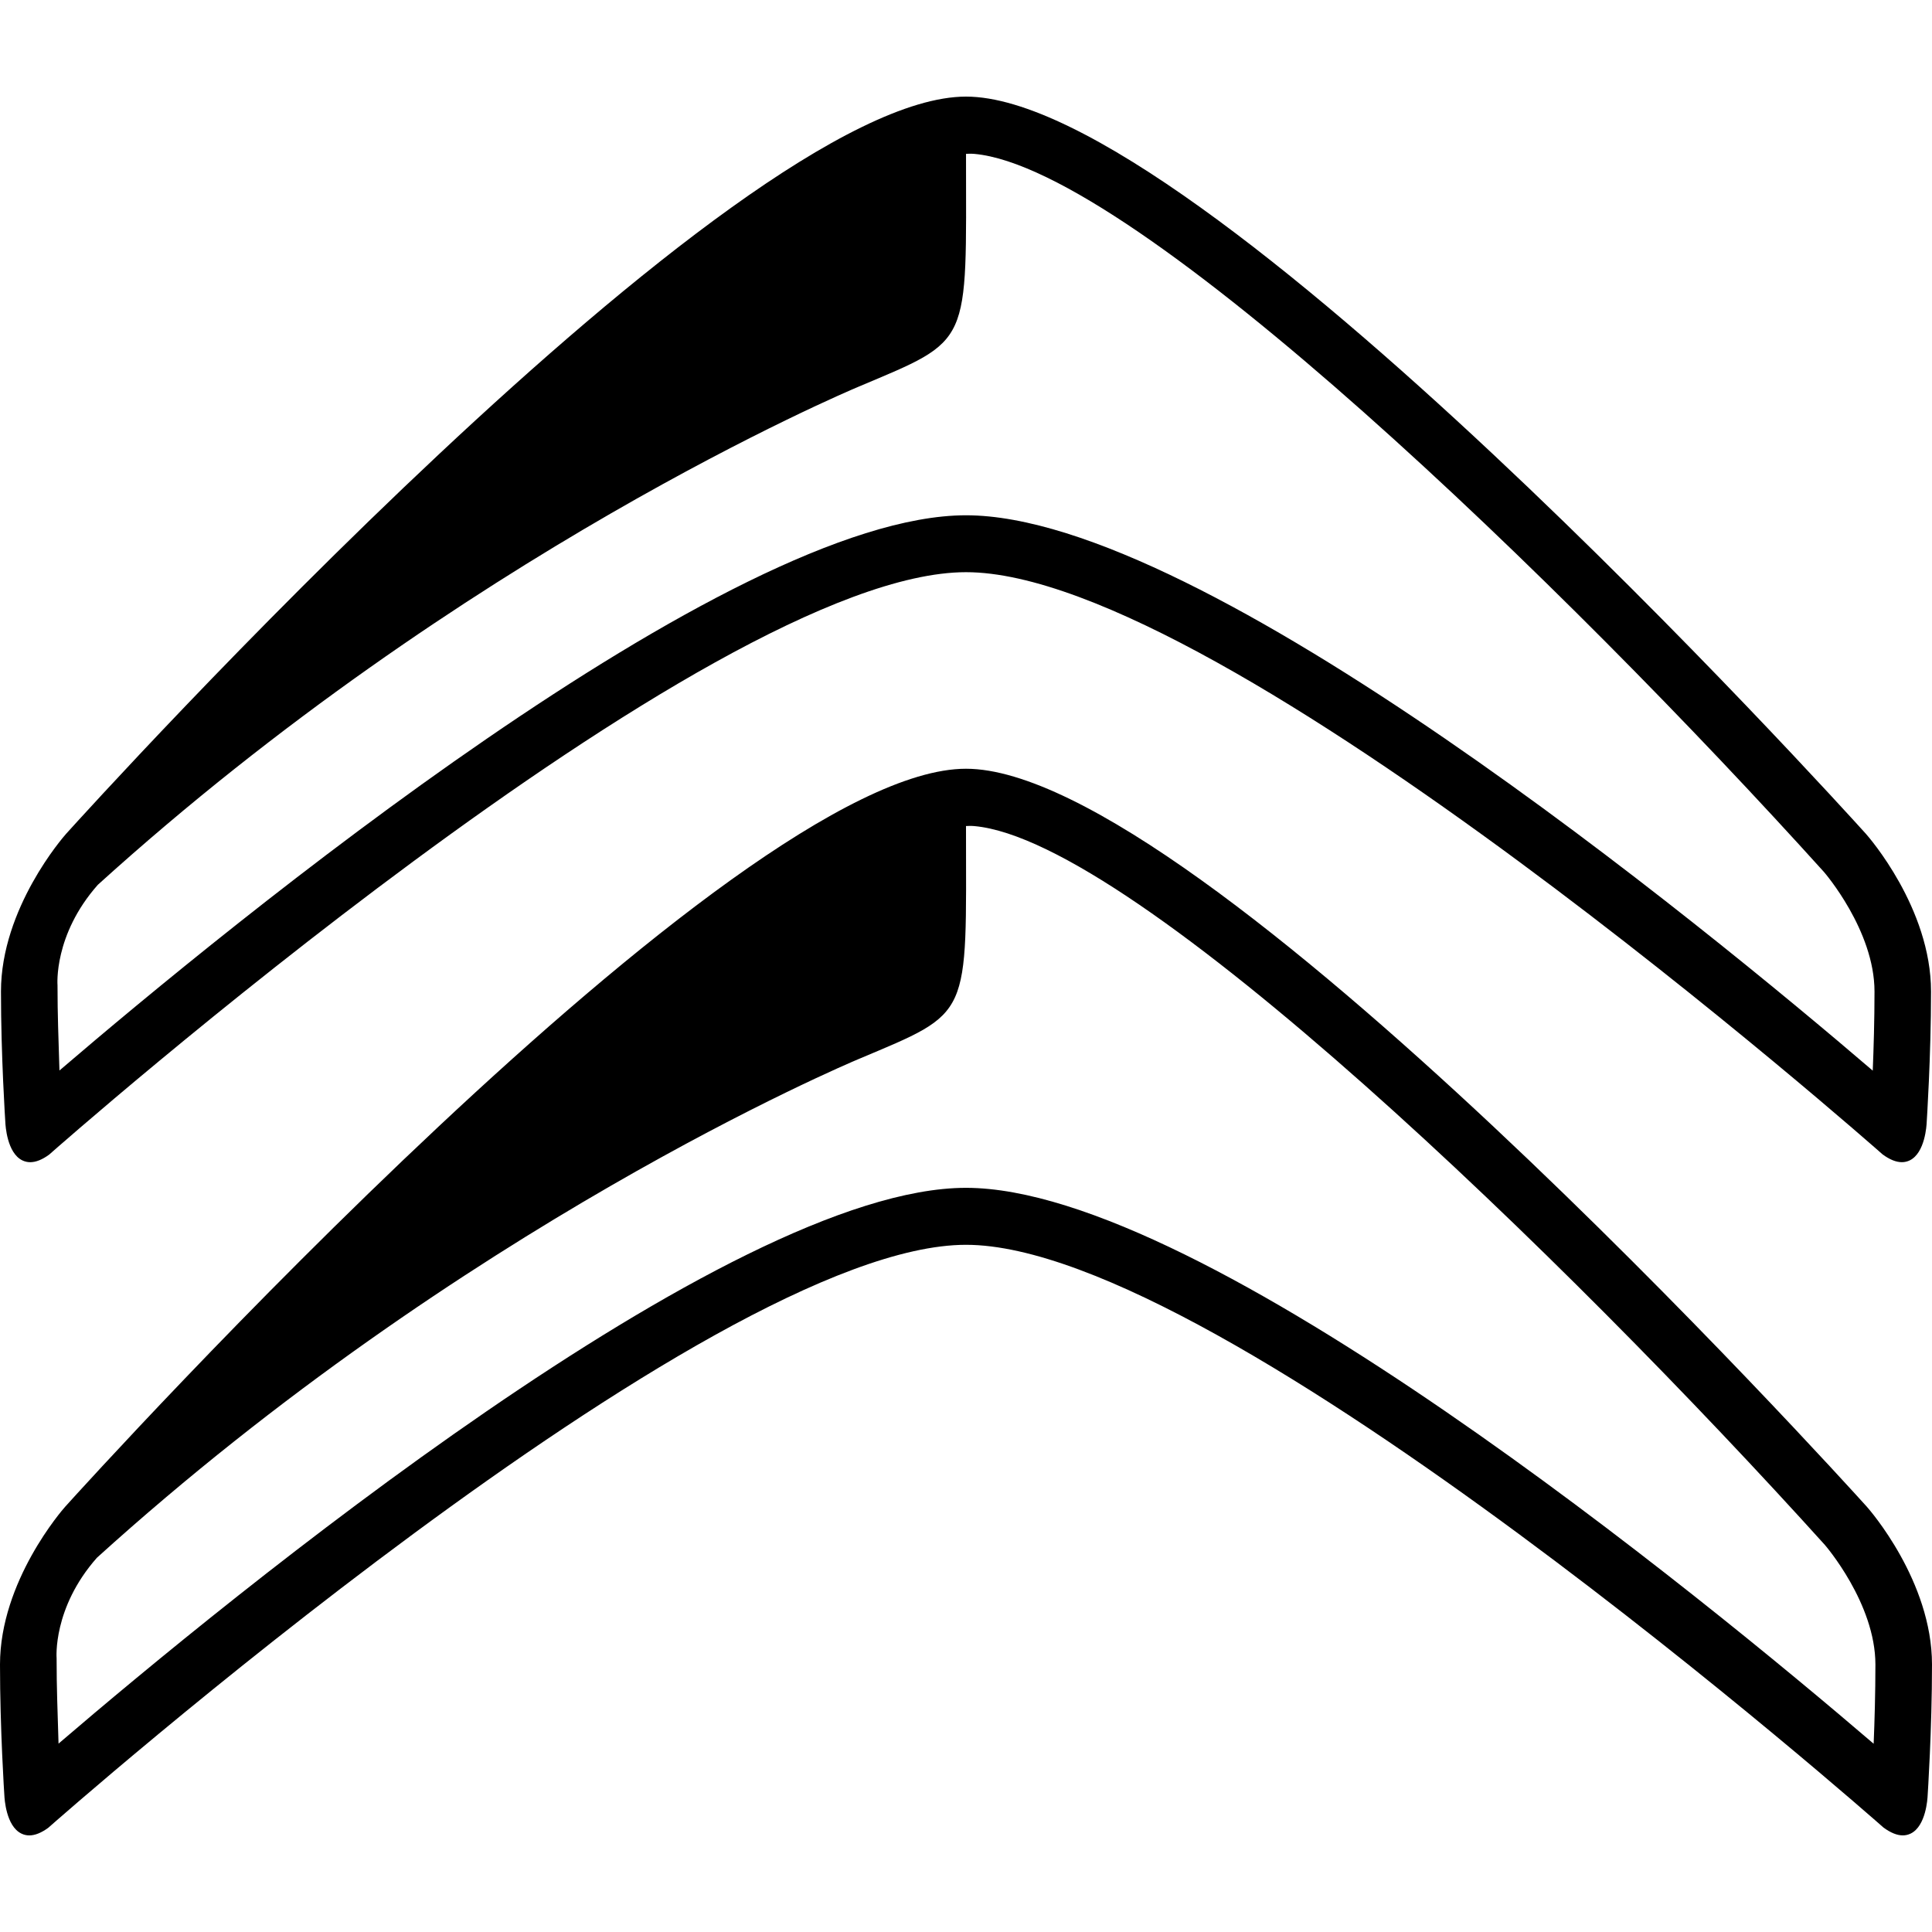
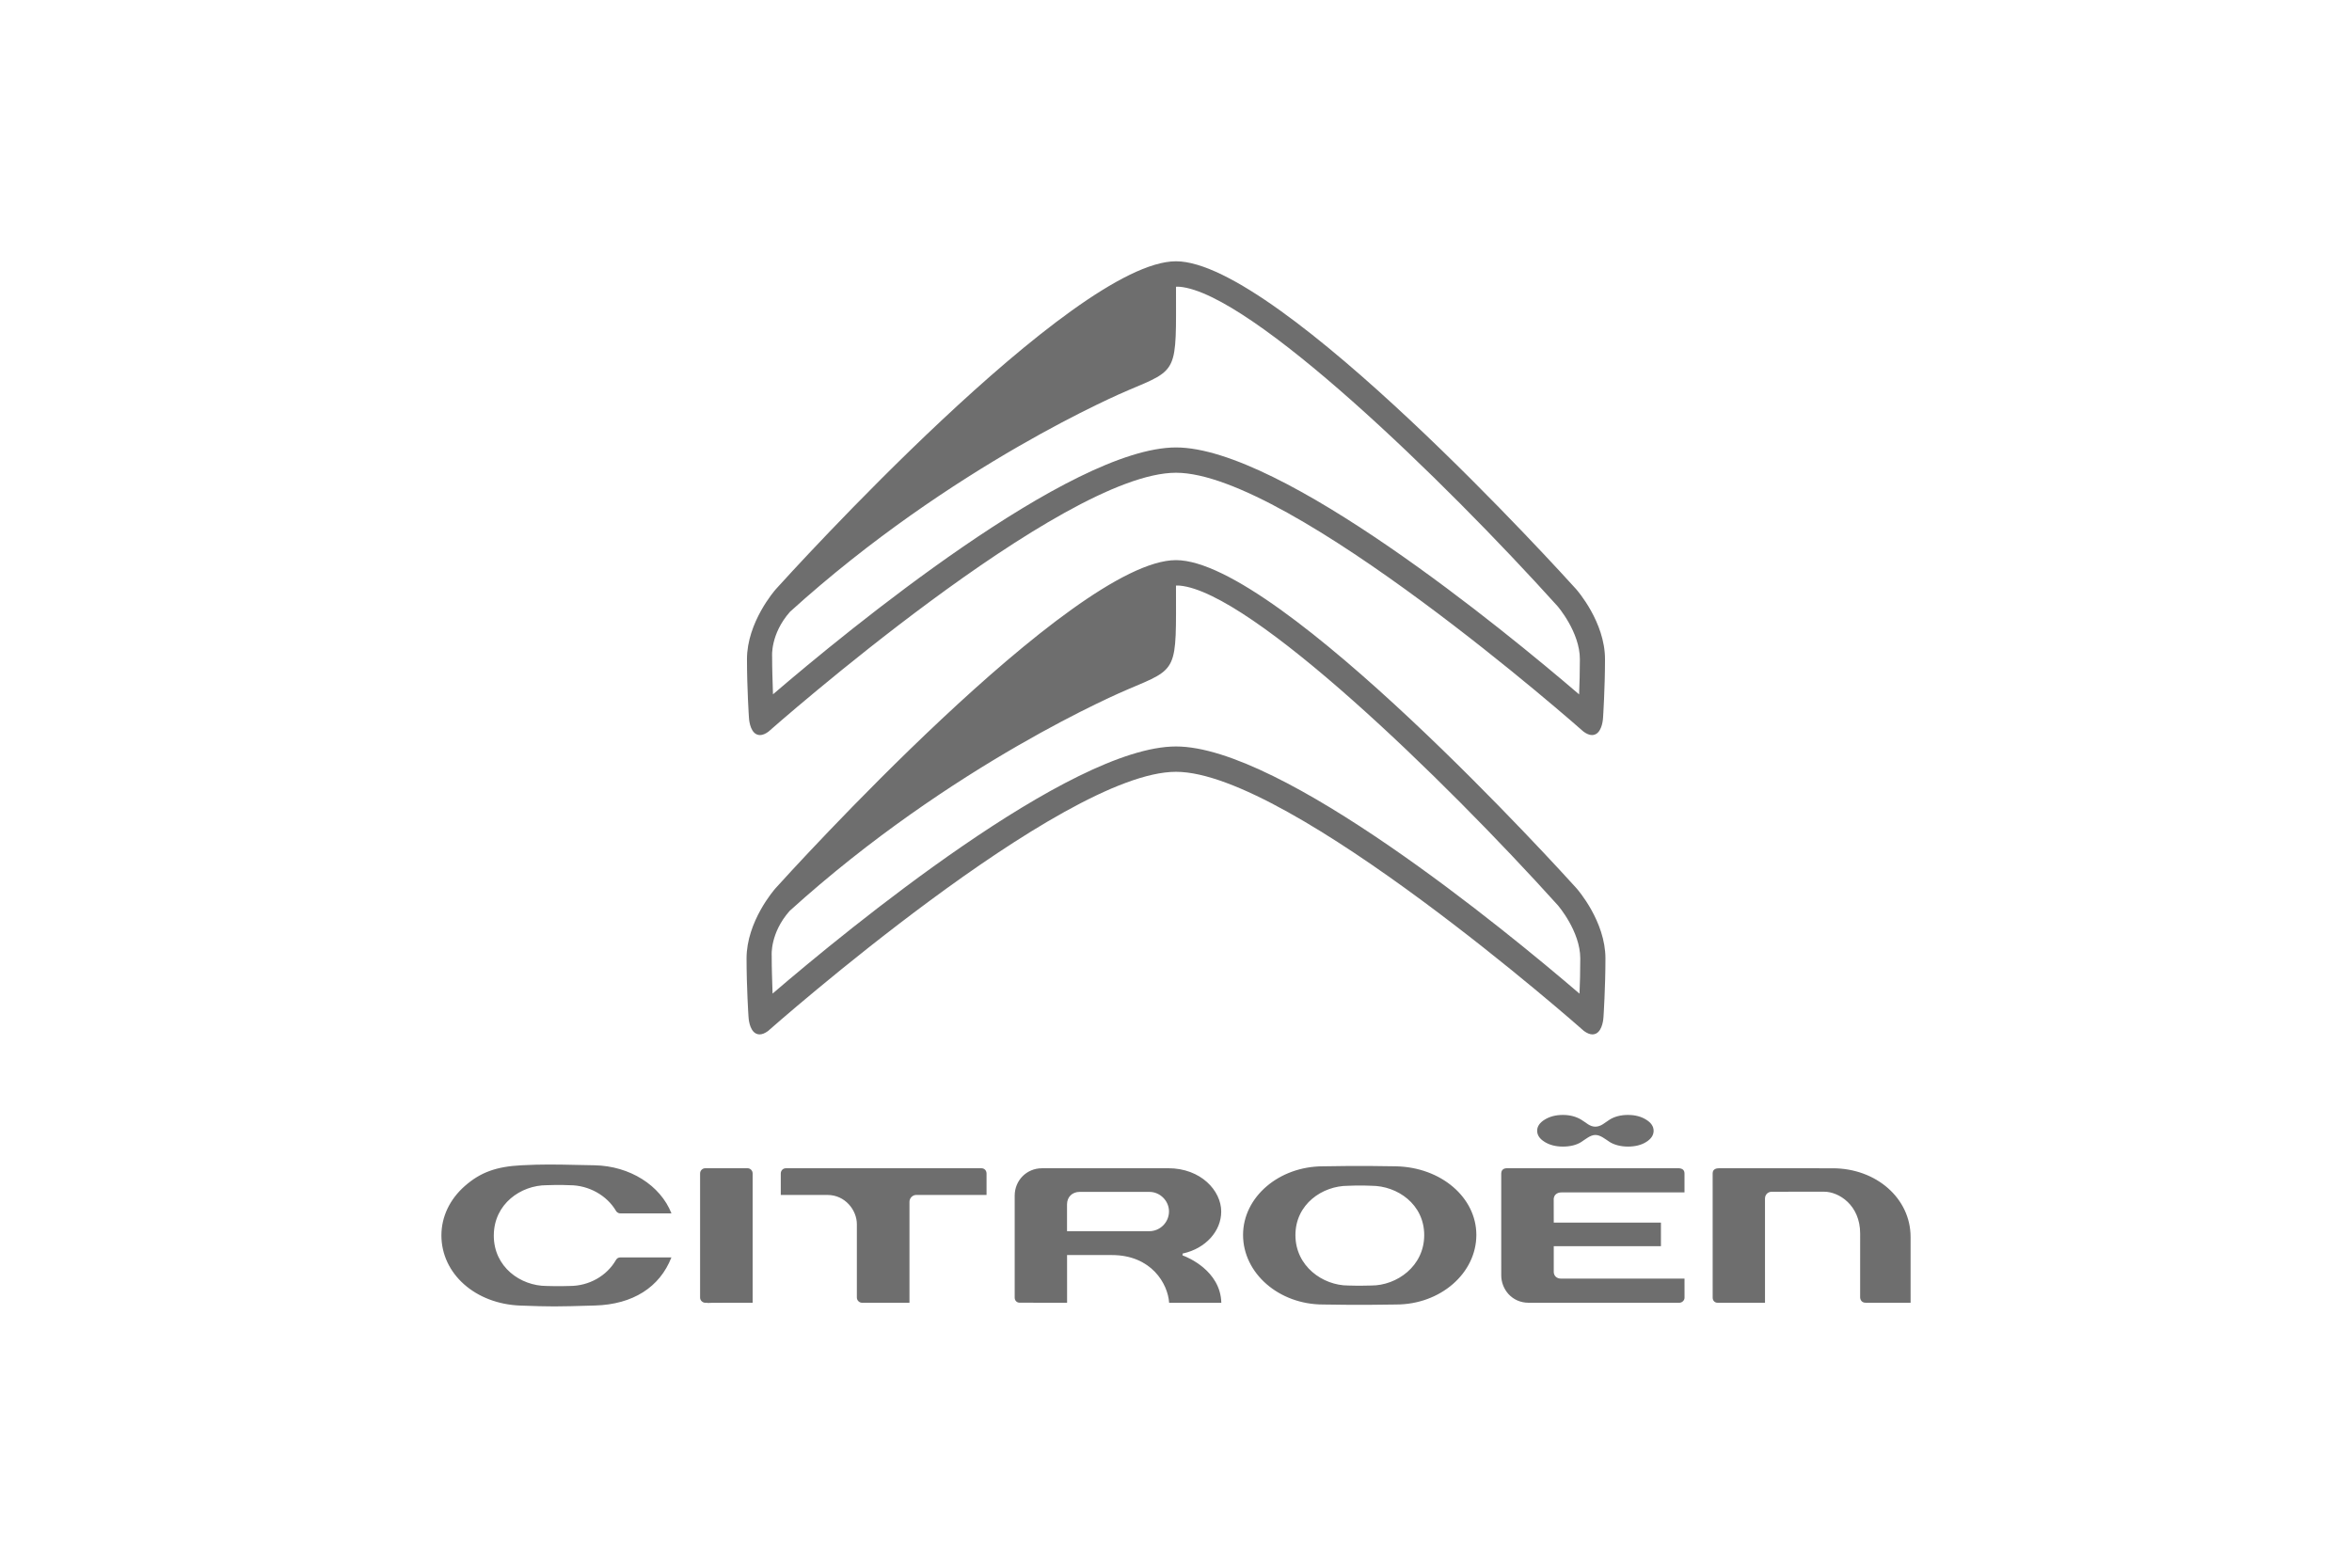
- <svg xmlns="http://www.w3.org/2000/svg" width="20px" height="20px" viewBox="0 0 100 100" version="1.1">
-   <g id="citroen" stroke="none" stroke-width="1" fill="none" fill-rule="evenodd">
-     <path d="M96.98,90.256 C97.028,89.101 97.071,87.637 97.071,86.156 C97.071,82.99 94.475,79.989 94.453,79.963 C81.186,65.261 58.77,43.512 50.433,42.758 C50.264,42.74 50,42.756 50,42.756 C50.005,52.794 50.339,52.325 44.419,54.826 C43.809,55.083 23.955,63.475 5.018,80.627 C2.717,83.229 2.93,85.831 2.93,85.831 C2.93,87.405 2.978,88.481 3.03,90.249 C11.765,82.761 37.682,61.482 50,61.482 C62.312,61.482 88.249,82.775 96.98,90.256 Z M96.623,77.983 C96.76,78.136 100,81.839 100,86.156 C100,89.517 99.777,92.899 99.775,92.925 C99.769,93.087 99.69,94.517 98.898,94.904 C98.769,94.967 98.632,94.999 98.488,94.999 C98.189,94.999 97.856,94.863 97.487,94.592 C97.148,94.291 63.328,64.431 50,64.431 C36.674,64.431 2.854,94.291 2.497,94.607 C2.14,94.867 1.812,95 1.516,95 C1.372,95 1.234,94.969 1.105,94.904 C0.311,94.517 0.233,93.087 0.226,92.932 C0.223,92.899 0,89.517 0,86.156 C0,81.839 3.24,78.136 3.378,77.983 L3.38,77.981 C4.787,76.42 37.985,39.79 50,39.79 C62.016,39.79 95.213,76.42 96.623,77.983 Z M96.933,55.416 C96.98,54.262 97.024,52.801 97.024,51.321 C97.024,48.158 94.431,45.159 94.408,45.133 C81.155,30.446 58.761,8.719 50.433,7.965 C50.264,7.947 50.001,7.964 50.001,7.964 C50.005,17.992 50.339,17.522 44.424,20.022 C43.815,20.278 23.981,28.662 5.063,45.798 C2.764,48.397 2.977,50.996 2.977,50.996 C2.977,52.568 3.025,53.643 3.077,55.409 C11.803,47.929 37.695,26.671 50.001,26.671 C62.3,26.671 88.211,47.943 96.933,55.416 Z M96.576,43.155 C96.713,43.308 99.95,47.007 99.95,51.321 C99.95,54.678 99.727,58.057 99.726,58.083 C99.72,58.245 99.641,59.672 98.85,60.06 C98.72,60.123 98.583,60.154 98.439,60.154 C98.141,60.154 97.808,60.02 97.44,59.749 C97.101,59.446 63.315,29.616 50,29.616 C36.687,29.616 2.901,59.446 2.545,59.762 C2.188,60.023 1.86,60.155 1.565,60.155 C1.421,60.155 1.283,60.123 1.154,60.06 C0.361,59.672 0.283,58.245 0.276,58.089 C0.274,58.057 0.05,54.678 0.05,51.321 C0.05,47.007 3.287,43.308 3.425,43.155 L3.427,43.153 C4.833,41.594 37.998,5 50,5 C62.005,5 95.167,41.594 96.576,43.155 Z" id="Citroen" fill="#000000" />
+ <svg xmlns="http://www.w3.org/2000/svg" height="800" width="1200" xml:space="preserve" y="0" x="0" id="Livello_1" version="1.1" viewBox="-1418.1 -1681.634 12290.2 10089.807">
+   <style id="style8471" type="text/css">.st0{fill-rule:evenodd;clip-rule:evenodd;fill:#6e6e6e}</style>
+   <g id="g8477">
+     <path id="path8473" d="M5984.3 6592.1h-.8c-18.6.5-84 2.2-148.2 0-163.4 0-339.8-124-339.8-324.4 0-198.8 172.8-317.6 339-317.5 2-.4 83.1-3.8 149.8-.1 167 0 339.9 118.8 339.9 317.6 0 200.4-176.4 324.4-339.9 324.4m159.4-767.2c-232.4-5.2-468.5-.1-470.5 0-283.9 0-514.7 198-514.7 441.4 0 247 230.9 448 514.9 448 1.9.1 238 4.8 470.5 0 284.4 0 515.8-201 515.8-448-.1-241-226.8-434.9-516-441.4M9164.6 6703s278.4-.1 289.4-.1c0-11.3-.1-423.8-.1-423.8 0-247.5-220.4-441.6-501.6-441.6l-732.2-.1c-12 0-39.8 3.1-39.8 32.3l.1 800.4c0 21.5 15.5 32.8 30.7 32.8 0 0 295 .1 306 .1 0-11.4-.1-669.6-.1-669.6 0-29.4 22.1-44.9 43.8-44.9l337.3-.2c93.3 0 231.3 85.6 231.3 269.1l-.1 411.8c0 .3.9 33.8 35.3 33.8m-6108.4-693.9s440.4.1 451.7.1v-137.9c0-19.3-13.9-33.9-32.4-33.9H2216.6c-20.5 0-32.8 17-32.8 33.4v138.3c11.1 0 300.9.1 300.9.1 112.9 0 188.7 97.4 188.7 188.3v472.6c0 15.6 13.7 32.9 33.2 32.9 0 0 294.2.1 305.3.1v-649.6c.1-24.5 19.9-44.4 44.3-44.4m-1391.6 661c0 19.4 17.5 33 33.2 33h17.2s-1.3 1.1-2.4 2.1c8.7-2.1 38.2-2.1 140.7-2.1 0 0 138.8-.1 149.4-.1v-832.7c0-17.8-14.8-33-32.4-33h-272.6c-17.9 0-33.1 15.2-33.1 33zm2361.2-427.5v-172.8c0-47.3 33.3-80.3 81.2-80.3h449.2c68.1 0 125.7 57.6 125.7 125.6 0 70.2-57 127.4-127.1 127.4h-529zm657 460.6h335.8c-5.3-208-220.5-294.2-245.3-303.4l-4.3-1.6.3-11.8 4.4-1c143.9-32.3 244.3-143.1 244.3-269.3 0-134.1-130.4-278.9-341.2-278.9l-812.2.2c-98.4 0-175.6 77.6-175.6 176.7V6670c0 19 13.6 32.7 32.4 32.7 0 0 293.6.3 304.8.3 0-11.1-.2-307-.2-307h287.9c255.8 0 361.1 186 368.9 307.2zm-3531.2-575.4h328.7c-71.2-181-268.4-305.2-495-309.6l-101-2c-158.3-3.4-230.6-5-369.2 2-162 8.2-263.9 45.4-363.8 132.9C53.8 6036.6.1 6149.4 0 6269.2c0 247.6 218.9 441.8 509.1 452 198.9 7.1 220.2 7.3 481.1-.5 241.7-7.3 415-117.5 489.8-309.4h-328.6c-12.4 0-21.9 5.5-28.2 16.5-59.5 103.1-173.4 167.2-297.1 167.2-67.6 2.8-149.1 0-149.1 0-167 0-339.9-121.3-339.9-324.3l.1-1.9c1.1-201.8 173.5-322.3 340.6-322.4 19.1-.8 86.4-3 148.1.1 121.8 0 238.8 65 297.8 165.6 2.1 3.5 10.5 15.7 27.9 15.7m6847.6 419.7h-795.8c-26.8 0-45.6-17.9-45.6-43.5v-165h689.7v-151.9h-689.7l-.3-150.6c0-.7-.5-16.9 11.7-29.6 9.1-9.4 22.4-14.2 39.7-14.2h790.2v-121.4c0-10.4-2.9-18.5-8.8-24.1-10.9-10.5-28.9-9.9-30-9.8H6853.5c-3.5 0-33.7.9-33.7 34l.1 655.5c0 86.7 66.2 176.2 177.1 176.2l969.3-.1c8 0 16.3-3.5 22.7-9.5 6.6-6.3 10.3-14.4 10.3-22.7 0-.1 0-112.7-.1-123.3m-247.4-1023.2c-32.4-20.2-71.3-30.1-117.1-30.1-45.6 0-86.2 10.6-117.2 30.1-30.9 19.3-55.6 45.4-92.2 45.4-36.5 0-58.5-26-91.4-45.4-33-19.5-71.4-30.1-117.1-30.1-45.7 0-84.6 10-117.2 30.1-32.3 19.7-48.6 43.9-48.6 71.8 0 28.2 16.3 52.2 48.6 72 32.6 20 71.4 29.8 117.2 29.8 45.5 0 85.2-9.6 114.6-27.5 29.3-18 60.9-47.3 93.9-47.3 33.1 0 63 26.3 92.3 45.1 29.4 18.6 71.6 29.7 117.1 29.7 47 0 86.6-9.8 118.2-29.8 31.7-19.8 47.5-43.8 47.5-72-.1-28-16.2-52.1-48.6-71.8" class="st0" />
+     <path id="path8475" d="M7323.5 4713.6C6841 4299.9 5407.5 3122.7 4727 3122.7c-680.8 0-2113.2 1176.4-2596 1590.4-2.9-97.8-5.6-157.2-5.6-244.3 0 0-11.8-143.8 115.4-287.7 1046.6-948.3 2143.9-1412.3 2177.6-1426.5 327.2-138.3 308.8-112.3 308.5-667.3 0 0 14.6-.9 23.9.1 460.8 41.7 1699.7 1244.1 2432.9 2057 1.3 1.4 144.7 167.4 144.7 342.4.2 82-2.2 162.9-4.9 226.8m-19.7-678.6c-77.9-86.4-1912.6-2111.6-2576.8-2111.6-664 0-2498.8 2025.2-2576.6 2111.5l-.1.1c-7.6 8.5-186.7 213.2-186.7 451.9 0 185.8 12.3 372.8 12.5 374.6.4 8.6 4.7 87.6 48.6 109.1 7.1 3.5 14.8 5.3 22.7 5.3 16.3 0 34.5-7.3 54.2-21.7 19.8-17.5 1888.9-1668.4 2625.4-1668.4 736.6 0 2605.8 1650.9 2624.5 1667.6 20.4 15 38.8 22.5 55.3 22.5 8 0 15.5-1.8 22.7-5.2 43.8-21.4 48.1-100.5 48.5-109.4.1-1.4 12.4-188.4 12.4-374.2 0-238.9-179.1-443.6-186.6-452.1m17.1-1247.6c-482-413.2-1914.1-1589.2-2593.8-1589.2-680.1 0-2111.1 1175.3-2593.4 1588.8-2.9-97.6-5.6-157.1-5.6-244 0 0-11.8-143.7 115.3-287.4C3289 1308.2 4385.2 844.7 4418.8 830.5c326.9-138.2 308.5-112.2 308.2-666.6 0 0 14.5-.9 23.9.1 460.3 41.7 1698 1242.9 2430.4 2054.9 1.3 1.4 144.6 167.2 144.6 342.1.1 81.8-2.4 162.6-5 226.4m-19.7-677.9C7223.3 2023.2 5390.5 0 4727 0c-663.3 0-2496.3 2023.2-2574 2109.4l-.1.1c-7.6 8.5-186.6 213-186.6 451.5 0 185.6 12.4 372.4 12.5 374.2.4 8.6 4.7 87.5 48.5 109 7.1 3.5 14.8 5.2 22.7 5.2 16.3 0 34.4-7.3 54.1-21.7C2124 3010.2 3991.2 1361 4727 1361c735.9 0 2603.2 1649.2 2621.9 1665.9 20.3 15 38.7 22.4 55.2 22.4 8 0 15.5-1.7 22.7-5.2 43.7-21.4 48.1-100.4 48.4-109.3.1-1.4 12.4-188.2 12.4-373.8.1-238.5-178.8-443-186.4-451.5" class="st0" />
  </g>
</svg>
